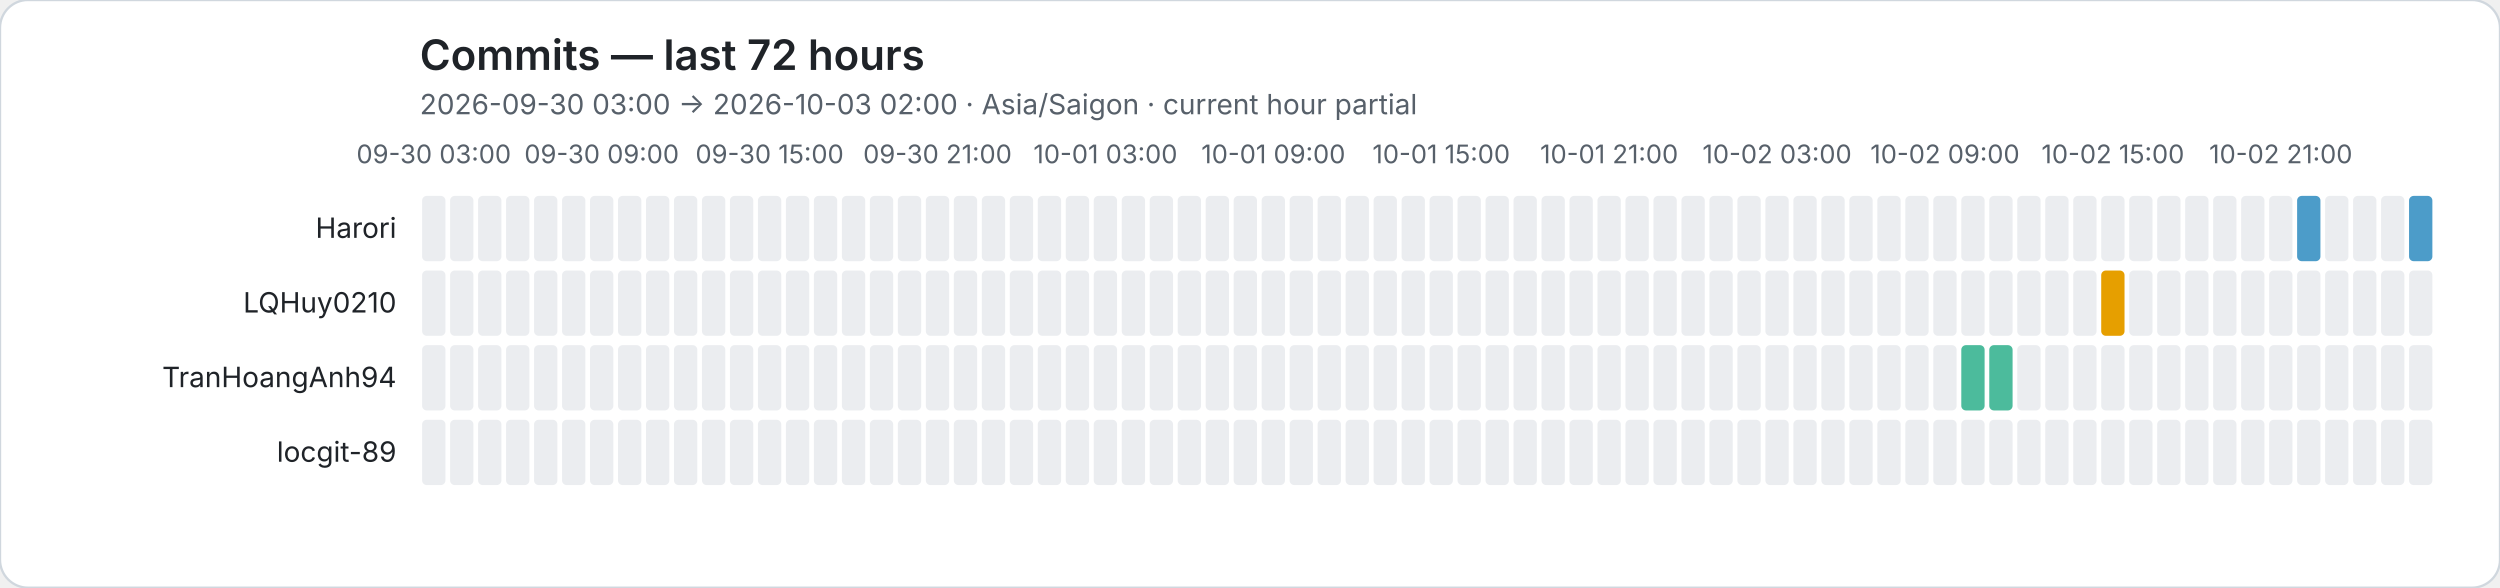
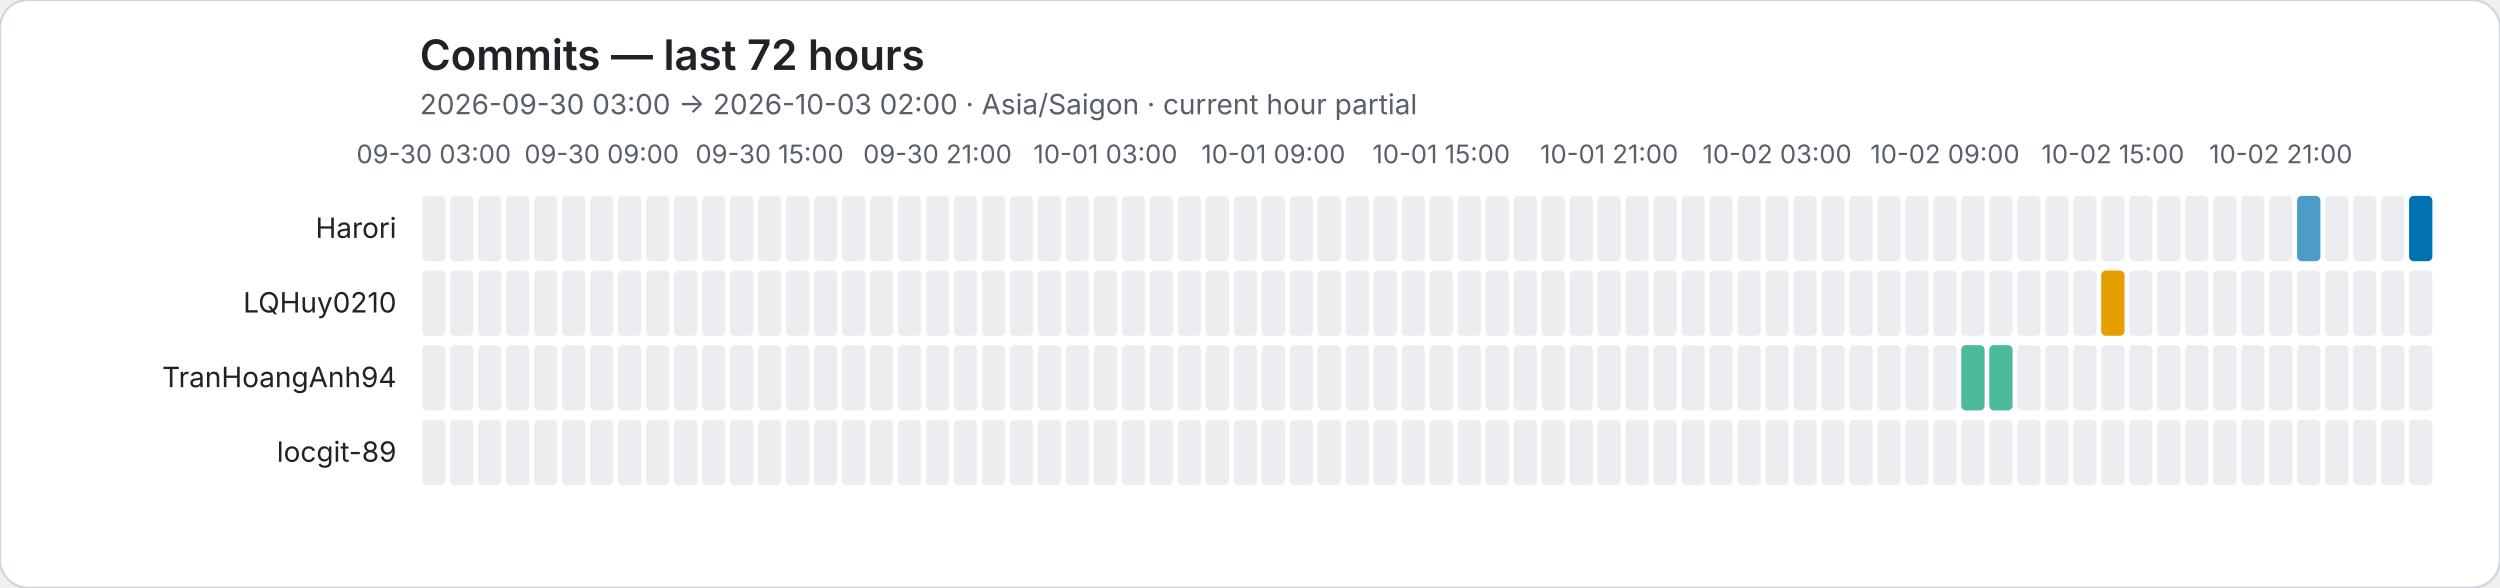
<svg xmlns="http://www.w3.org/2000/svg" role="img" viewBox="0 0 1072 252">
  <rect width="1072" height="252" rx="12" fill="#ffffff" stroke="#d0d7de" />
  <style>text{font-family:system-ui,-apple-system,BlinkMacSystemFont,"Segoe UI",sans-serif}.axis{fill:#57606a;font-size:11px}.heading{fill:#1f2328;font-size:18px;font-weight:600}.subheading{fill:#57606a;font-size:12px}.name{fill:#1f2328;font-size:12px}</style>
  <text class="heading" x="180" y="30">Commits — last 72 hours</text>
  <text class="subheading" x="180" y="49">2026-09-30 03:00 → 2026-10-03 02:00 · Asia/Saigon · current hour partial</text>
  <text class="axis" x="186" y="70" text-anchor="middle">09-30 03:00</text>
  <text class="axis" x="258" y="70" text-anchor="middle">09-30 09:00</text>
  <text class="axis" x="330" y="70" text-anchor="middle">09-30 15:00</text>
  <text class="axis" x="402" y="70" text-anchor="middle">09-30 21:00</text>
  <text class="axis" x="474" y="70" text-anchor="middle">10-01 03:00</text>
  <text class="axis" x="546" y="70" text-anchor="middle">10-01 09:00</text>
  <text class="axis" x="618" y="70" text-anchor="middle">10-01 15:00</text>
  <text class="axis" x="690" y="70" text-anchor="middle">10-01 21:00</text>
  <text class="axis" x="762" y="70" text-anchor="middle">10-02 03:00</text>
  <text class="axis" x="834" y="70" text-anchor="middle">10-02 09:00</text>
  <text class="axis" x="906" y="70" text-anchor="middle">10-02 15:00</text>
  <text class="axis" x="978" y="70" text-anchor="middle">10-02 21:00</text>
  <text class="name" x="170" y="102" text-anchor="end">Harori</text>
  <rect data-hour="0" x="181" y="84" width="10" height="28" rx="2" fill="#ebedf0" />
  <rect data-hour="1" x="193" y="84" width="10" height="28" rx="2" fill="#ebedf0" />
  <rect data-hour="2" x="205" y="84" width="10" height="28" rx="2" fill="#ebedf0" />
  <rect data-hour="3" x="217" y="84" width="10" height="28" rx="2" fill="#ebedf0" />
  <rect data-hour="4" x="229" y="84" width="10" height="28" rx="2" fill="#ebedf0" />
  <rect data-hour="5" x="241" y="84" width="10" height="28" rx="2" fill="#ebedf0" />
  <rect data-hour="6" x="253" y="84" width="10" height="28" rx="2" fill="#ebedf0" />
  <rect data-hour="7" x="265" y="84" width="10" height="28" rx="2" fill="#ebedf0" />
  <rect data-hour="8" x="277" y="84" width="10" height="28" rx="2" fill="#ebedf0" />
  <rect data-hour="9" x="289" y="84" width="10" height="28" rx="2" fill="#ebedf0" />
  <rect data-hour="10" x="301" y="84" width="10" height="28" rx="2" fill="#ebedf0" />
  <rect data-hour="11" x="313" y="84" width="10" height="28" rx="2" fill="#ebedf0" />
  <rect data-hour="12" x="325" y="84" width="10" height="28" rx="2" fill="#ebedf0" />
  <rect data-hour="13" x="337" y="84" width="10" height="28" rx="2" fill="#ebedf0" />
  <rect data-hour="14" x="349" y="84" width="10" height="28" rx="2" fill="#ebedf0" />
  <rect data-hour="15" x="361" y="84" width="10" height="28" rx="2" fill="#ebedf0" />
  <rect data-hour="16" x="373" y="84" width="10" height="28" rx="2" fill="#ebedf0" />
  <rect data-hour="17" x="385" y="84" width="10" height="28" rx="2" fill="#ebedf0" />
  <rect data-hour="18" x="397" y="84" width="10" height="28" rx="2" fill="#ebedf0" />
  <rect data-hour="19" x="409" y="84" width="10" height="28" rx="2" fill="#ebedf0" />
  <rect data-hour="20" x="421" y="84" width="10" height="28" rx="2" fill="#ebedf0" />
  <rect data-hour="21" x="433" y="84" width="10" height="28" rx="2" fill="#ebedf0" />
  <rect data-hour="22" x="445" y="84" width="10" height="28" rx="2" fill="#ebedf0" />
  <rect data-hour="23" x="457" y="84" width="10" height="28" rx="2" fill="#ebedf0" />
  <rect data-hour="24" x="469" y="84" width="10" height="28" rx="2" fill="#ebedf0" />
  <rect data-hour="25" x="481" y="84" width="10" height="28" rx="2" fill="#ebedf0" />
  <rect data-hour="26" x="493" y="84" width="10" height="28" rx="2" fill="#ebedf0" />
  <rect data-hour="27" x="505" y="84" width="10" height="28" rx="2" fill="#ebedf0" />
  <rect data-hour="28" x="517" y="84" width="10" height="28" rx="2" fill="#ebedf0" />
  <rect data-hour="29" x="529" y="84" width="10" height="28" rx="2" fill="#ebedf0" />
  <rect data-hour="30" x="541" y="84" width="10" height="28" rx="2" fill="#ebedf0" />
  <rect data-hour="31" x="553" y="84" width="10" height="28" rx="2" fill="#ebedf0" />
  <rect data-hour="32" x="565" y="84" width="10" height="28" rx="2" fill="#ebedf0" />
  <rect data-hour="33" x="577" y="84" width="10" height="28" rx="2" fill="#ebedf0" />
  <rect data-hour="34" x="589" y="84" width="10" height="28" rx="2" fill="#ebedf0" />
  <rect data-hour="35" x="601" y="84" width="10" height="28" rx="2" fill="#ebedf0" />
  <rect data-hour="36" x="613" y="84" width="10" height="28" rx="2" fill="#ebedf0" />
  <rect data-hour="37" x="625" y="84" width="10" height="28" rx="2" fill="#ebedf0" />
  <rect data-hour="38" x="637" y="84" width="10" height="28" rx="2" fill="#ebedf0" />
  <rect data-hour="39" x="649" y="84" width="10" height="28" rx="2" fill="#ebedf0" />
  <rect data-hour="40" x="661" y="84" width="10" height="28" rx="2" fill="#ebedf0" />
  <rect data-hour="41" x="673" y="84" width="10" height="28" rx="2" fill="#ebedf0" />
  <rect data-hour="42" x="685" y="84" width="10" height="28" rx="2" fill="#ebedf0" />
  <rect data-hour="43" x="697" y="84" width="10" height="28" rx="2" fill="#ebedf0" />
  <rect data-hour="44" x="709" y="84" width="10" height="28" rx="2" fill="#ebedf0" />
  <rect data-hour="45" x="721" y="84" width="10" height="28" rx="2" fill="#ebedf0" />
  <rect data-hour="46" x="733" y="84" width="10" height="28" rx="2" fill="#ebedf0" />
  <rect data-hour="47" x="745" y="84" width="10" height="28" rx="2" fill="#ebedf0" />
  <rect data-hour="48" x="757" y="84" width="10" height="28" rx="2" fill="#ebedf0" />
  <rect data-hour="49" x="769" y="84" width="10" height="28" rx="2" fill="#ebedf0" />
  <rect data-hour="50" x="781" y="84" width="10" height="28" rx="2" fill="#ebedf0" />
  <rect data-hour="51" x="793" y="84" width="10" height="28" rx="2" fill="#ebedf0" />
  <rect data-hour="52" x="805" y="84" width="10" height="28" rx="2" fill="#ebedf0" />
  <rect data-hour="53" x="817" y="84" width="10" height="28" rx="2" fill="#ebedf0" />
  <rect data-hour="54" x="829" y="84" width="10" height="28" rx="2" fill="#ebedf0" />
  <rect data-hour="55" x="841" y="84" width="10" height="28" rx="2" fill="#ebedf0" />
  <rect data-hour="56" x="853" y="84" width="10" height="28" rx="2" fill="#ebedf0" />
  <rect data-hour="57" x="865" y="84" width="10" height="28" rx="2" fill="#ebedf0" />
  <rect data-hour="58" x="877" y="84" width="10" height="28" rx="2" fill="#ebedf0" />
  <rect data-hour="59" x="889" y="84" width="10" height="28" rx="2" fill="#ebedf0" />
  <rect data-hour="60" x="901" y="84" width="10" height="28" rx="2" fill="#ebedf0" />
  <rect data-hour="61" x="913" y="84" width="10" height="28" rx="2" fill="#ebedf0" />
  <rect data-hour="62" x="925" y="84" width="10" height="28" rx="2" fill="#ebedf0" />
  <rect data-hour="63" x="937" y="84" width="10" height="28" rx="2" fill="#ebedf0" />
  <rect data-hour="64" x="949" y="84" width="10" height="28" rx="2" fill="#ebedf0" />
  <rect data-hour="65" x="961" y="84" width="10" height="28" rx="2" fill="#ebedf0" />
  <rect data-hour="66" x="973" y="84" width="10" height="28" rx="2" fill="#ebedf0" />
  <rect data-hour="67" x="985" y="84" width="10" height="28" rx="2" fill="rgba(0, 114, 178, 0.70)" />
  <rect data-hour="68" x="997" y="84" width="10" height="28" rx="2" fill="#ebedf0" />
  <rect data-hour="69" x="1009" y="84" width="10" height="28" rx="2" fill="#ebedf0" />
  <rect data-hour="70" x="1021" y="84" width="10" height="28" rx="2" fill="#ebedf0" />
-   <rect data-hour="71" x="1033" y="84" width="10" height="28" rx="2" fill="rgba(0, 114, 178, 0.70)" />
+   <rect data-hour="71" x="1033" y="84" width="10" height="28" rx="2" fill="rgba(0, 114, 178, 1.00)" />
  <text class="name" x="170" y="134" text-anchor="end">LQHuy0210</text>
  <rect data-hour="0" x="181" y="116" width="10" height="28" rx="2" fill="#ebedf0" />
  <rect data-hour="1" x="193" y="116" width="10" height="28" rx="2" fill="#ebedf0" />
  <rect data-hour="2" x="205" y="116" width="10" height="28" rx="2" fill="#ebedf0" />
  <rect data-hour="3" x="217" y="116" width="10" height="28" rx="2" fill="#ebedf0" />
  <rect data-hour="4" x="229" y="116" width="10" height="28" rx="2" fill="#ebedf0" />
  <rect data-hour="5" x="241" y="116" width="10" height="28" rx="2" fill="#ebedf0" />
  <rect data-hour="6" x="253" y="116" width="10" height="28" rx="2" fill="#ebedf0" />
  <rect data-hour="7" x="265" y="116" width="10" height="28" rx="2" fill="#ebedf0" />
  <rect data-hour="8" x="277" y="116" width="10" height="28" rx="2" fill="#ebedf0" />
  <rect data-hour="9" x="289" y="116" width="10" height="28" rx="2" fill="#ebedf0" />
  <rect data-hour="10" x="301" y="116" width="10" height="28" rx="2" fill="#ebedf0" />
  <rect data-hour="11" x="313" y="116" width="10" height="28" rx="2" fill="#ebedf0" />
  <rect data-hour="12" x="325" y="116" width="10" height="28" rx="2" fill="#ebedf0" />
  <rect data-hour="13" x="337" y="116" width="10" height="28" rx="2" fill="#ebedf0" />
  <rect data-hour="14" x="349" y="116" width="10" height="28" rx="2" fill="#ebedf0" />
  <rect data-hour="15" x="361" y="116" width="10" height="28" rx="2" fill="#ebedf0" />
  <rect data-hour="16" x="373" y="116" width="10" height="28" rx="2" fill="#ebedf0" />
  <rect data-hour="17" x="385" y="116" width="10" height="28" rx="2" fill="#ebedf0" />
  <rect data-hour="18" x="397" y="116" width="10" height="28" rx="2" fill="#ebedf0" />
  <rect data-hour="19" x="409" y="116" width="10" height="28" rx="2" fill="#ebedf0" />
  <rect data-hour="20" x="421" y="116" width="10" height="28" rx="2" fill="#ebedf0" />
  <rect data-hour="21" x="433" y="116" width="10" height="28" rx="2" fill="#ebedf0" />
  <rect data-hour="22" x="445" y="116" width="10" height="28" rx="2" fill="#ebedf0" />
  <rect data-hour="23" x="457" y="116" width="10" height="28" rx="2" fill="#ebedf0" />
  <rect data-hour="24" x="469" y="116" width="10" height="28" rx="2" fill="#ebedf0" />
  <rect data-hour="25" x="481" y="116" width="10" height="28" rx="2" fill="#ebedf0" />
  <rect data-hour="26" x="493" y="116" width="10" height="28" rx="2" fill="#ebedf0" />
  <rect data-hour="27" x="505" y="116" width="10" height="28" rx="2" fill="#ebedf0" />
  <rect data-hour="28" x="517" y="116" width="10" height="28" rx="2" fill="#ebedf0" />
  <rect data-hour="29" x="529" y="116" width="10" height="28" rx="2" fill="#ebedf0" />
  <rect data-hour="30" x="541" y="116" width="10" height="28" rx="2" fill="#ebedf0" />
  <rect data-hour="31" x="553" y="116" width="10" height="28" rx="2" fill="#ebedf0" />
  <rect data-hour="32" x="565" y="116" width="10" height="28" rx="2" fill="#ebedf0" />
  <rect data-hour="33" x="577" y="116" width="10" height="28" rx="2" fill="#ebedf0" />
  <rect data-hour="34" x="589" y="116" width="10" height="28" rx="2" fill="#ebedf0" />
  <rect data-hour="35" x="601" y="116" width="10" height="28" rx="2" fill="#ebedf0" />
  <rect data-hour="36" x="613" y="116" width="10" height="28" rx="2" fill="#ebedf0" />
  <rect data-hour="37" x="625" y="116" width="10" height="28" rx="2" fill="#ebedf0" />
  <rect data-hour="38" x="637" y="116" width="10" height="28" rx="2" fill="#ebedf0" />
  <rect data-hour="39" x="649" y="116" width="10" height="28" rx="2" fill="#ebedf0" />
  <rect data-hour="40" x="661" y="116" width="10" height="28" rx="2" fill="#ebedf0" />
  <rect data-hour="41" x="673" y="116" width="10" height="28" rx="2" fill="#ebedf0" />
  <rect data-hour="42" x="685" y="116" width="10" height="28" rx="2" fill="#ebedf0" />
  <rect data-hour="43" x="697" y="116" width="10" height="28" rx="2" fill="#ebedf0" />
  <rect data-hour="44" x="709" y="116" width="10" height="28" rx="2" fill="#ebedf0" />
  <rect data-hour="45" x="721" y="116" width="10" height="28" rx="2" fill="#ebedf0" />
  <rect data-hour="46" x="733" y="116" width="10" height="28" rx="2" fill="#ebedf0" />
  <rect data-hour="47" x="745" y="116" width="10" height="28" rx="2" fill="#ebedf0" />
  <rect data-hour="48" x="757" y="116" width="10" height="28" rx="2" fill="#ebedf0" />
  <rect data-hour="49" x="769" y="116" width="10" height="28" rx="2" fill="#ebedf0" />
  <rect data-hour="50" x="781" y="116" width="10" height="28" rx="2" fill="#ebedf0" />
  <rect data-hour="51" x="793" y="116" width="10" height="28" rx="2" fill="#ebedf0" />
  <rect data-hour="52" x="805" y="116" width="10" height="28" rx="2" fill="#ebedf0" />
  <rect data-hour="53" x="817" y="116" width="10" height="28" rx="2" fill="#ebedf0" />
  <rect data-hour="54" x="829" y="116" width="10" height="28" rx="2" fill="#ebedf0" />
  <rect data-hour="55" x="841" y="116" width="10" height="28" rx="2" fill="#ebedf0" />
  <rect data-hour="56" x="853" y="116" width="10" height="28" rx="2" fill="#ebedf0" />
  <rect data-hour="57" x="865" y="116" width="10" height="28" rx="2" fill="#ebedf0" />
  <rect data-hour="58" x="877" y="116" width="10" height="28" rx="2" fill="#ebedf0" />
  <rect data-hour="59" x="889" y="116" width="10" height="28" rx="2" fill="#ebedf0" />
  <rect data-hour="60" x="901" y="116" width="10" height="28" rx="2" fill="rgba(230, 159, 0, 1.00)" />
  <rect data-hour="61" x="913" y="116" width="10" height="28" rx="2" fill="#ebedf0" />
  <rect data-hour="62" x="925" y="116" width="10" height="28" rx="2" fill="#ebedf0" />
  <rect data-hour="63" x="937" y="116" width="10" height="28" rx="2" fill="#ebedf0" />
  <rect data-hour="64" x="949" y="116" width="10" height="28" rx="2" fill="#ebedf0" />
  <rect data-hour="65" x="961" y="116" width="10" height="28" rx="2" fill="#ebedf0" />
  <rect data-hour="66" x="973" y="116" width="10" height="28" rx="2" fill="#ebedf0" />
  <rect data-hour="67" x="985" y="116" width="10" height="28" rx="2" fill="#ebedf0" />
  <rect data-hour="68" x="997" y="116" width="10" height="28" rx="2" fill="#ebedf0" />
  <rect data-hour="69" x="1009" y="116" width="10" height="28" rx="2" fill="#ebedf0" />
  <rect data-hour="70" x="1021" y="116" width="10" height="28" rx="2" fill="#ebedf0" />
  <rect data-hour="71" x="1033" y="116" width="10" height="28" rx="2" fill="#ebedf0" />
  <text class="name" x="170" y="166" text-anchor="end">TranHoangAnh94</text>
  <rect data-hour="0" x="181" y="148" width="10" height="28" rx="2" fill="#ebedf0" />
  <rect data-hour="1" x="193" y="148" width="10" height="28" rx="2" fill="#ebedf0" />
  <rect data-hour="2" x="205" y="148" width="10" height="28" rx="2" fill="#ebedf0" />
  <rect data-hour="3" x="217" y="148" width="10" height="28" rx="2" fill="#ebedf0" />
  <rect data-hour="4" x="229" y="148" width="10" height="28" rx="2" fill="#ebedf0" />
  <rect data-hour="5" x="241" y="148" width="10" height="28" rx="2" fill="#ebedf0" />
  <rect data-hour="6" x="253" y="148" width="10" height="28" rx="2" fill="#ebedf0" />
  <rect data-hour="7" x="265" y="148" width="10" height="28" rx="2" fill="#ebedf0" />
  <rect data-hour="8" x="277" y="148" width="10" height="28" rx="2" fill="#ebedf0" />
  <rect data-hour="9" x="289" y="148" width="10" height="28" rx="2" fill="#ebedf0" />
  <rect data-hour="10" x="301" y="148" width="10" height="28" rx="2" fill="#ebedf0" />
  <rect data-hour="11" x="313" y="148" width="10" height="28" rx="2" fill="#ebedf0" />
  <rect data-hour="12" x="325" y="148" width="10" height="28" rx="2" fill="#ebedf0" />
  <rect data-hour="13" x="337" y="148" width="10" height="28" rx="2" fill="#ebedf0" />
  <rect data-hour="14" x="349" y="148" width="10" height="28" rx="2" fill="#ebedf0" />
  <rect data-hour="15" x="361" y="148" width="10" height="28" rx="2" fill="#ebedf0" />
  <rect data-hour="16" x="373" y="148" width="10" height="28" rx="2" fill="#ebedf0" />
  <rect data-hour="17" x="385" y="148" width="10" height="28" rx="2" fill="#ebedf0" />
  <rect data-hour="18" x="397" y="148" width="10" height="28" rx="2" fill="#ebedf0" />
  <rect data-hour="19" x="409" y="148" width="10" height="28" rx="2" fill="#ebedf0" />
  <rect data-hour="20" x="421" y="148" width="10" height="28" rx="2" fill="#ebedf0" />
  <rect data-hour="21" x="433" y="148" width="10" height="28" rx="2" fill="#ebedf0" />
  <rect data-hour="22" x="445" y="148" width="10" height="28" rx="2" fill="#ebedf0" />
  <rect data-hour="23" x="457" y="148" width="10" height="28" rx="2" fill="#ebedf0" />
  <rect data-hour="24" x="469" y="148" width="10" height="28" rx="2" fill="#ebedf0" />
  <rect data-hour="25" x="481" y="148" width="10" height="28" rx="2" fill="#ebedf0" />
  <rect data-hour="26" x="493" y="148" width="10" height="28" rx="2" fill="#ebedf0" />
  <rect data-hour="27" x="505" y="148" width="10" height="28" rx="2" fill="#ebedf0" />
  <rect data-hour="28" x="517" y="148" width="10" height="28" rx="2" fill="#ebedf0" />
  <rect data-hour="29" x="529" y="148" width="10" height="28" rx="2" fill="#ebedf0" />
  <rect data-hour="30" x="541" y="148" width="10" height="28" rx="2" fill="#ebedf0" />
  <rect data-hour="31" x="553" y="148" width="10" height="28" rx="2" fill="#ebedf0" />
  <rect data-hour="32" x="565" y="148" width="10" height="28" rx="2" fill="#ebedf0" />
  <rect data-hour="33" x="577" y="148" width="10" height="28" rx="2" fill="#ebedf0" />
  <rect data-hour="34" x="589" y="148" width="10" height="28" rx="2" fill="#ebedf0" />
  <rect data-hour="35" x="601" y="148" width="10" height="28" rx="2" fill="#ebedf0" />
  <rect data-hour="36" x="613" y="148" width="10" height="28" rx="2" fill="#ebedf0" />
  <rect data-hour="37" x="625" y="148" width="10" height="28" rx="2" fill="#ebedf0" />
  <rect data-hour="38" x="637" y="148" width="10" height="28" rx="2" fill="#ebedf0" />
  <rect data-hour="39" x="649" y="148" width="10" height="28" rx="2" fill="#ebedf0" />
  <rect data-hour="40" x="661" y="148" width="10" height="28" rx="2" fill="#ebedf0" />
  <rect data-hour="41" x="673" y="148" width="10" height="28" rx="2" fill="#ebedf0" />
  <rect data-hour="42" x="685" y="148" width="10" height="28" rx="2" fill="#ebedf0" />
  <rect data-hour="43" x="697" y="148" width="10" height="28" rx="2" fill="#ebedf0" />
  <rect data-hour="44" x="709" y="148" width="10" height="28" rx="2" fill="#ebedf0" />
  <rect data-hour="45" x="721" y="148" width="10" height="28" rx="2" fill="#ebedf0" />
  <rect data-hour="46" x="733" y="148" width="10" height="28" rx="2" fill="#ebedf0" />
  <rect data-hour="47" x="745" y="148" width="10" height="28" rx="2" fill="#ebedf0" />
  <rect data-hour="48" x="757" y="148" width="10" height="28" rx="2" fill="#ebedf0" />
  <rect data-hour="49" x="769" y="148" width="10" height="28" rx="2" fill="#ebedf0" />
  <rect data-hour="50" x="781" y="148" width="10" height="28" rx="2" fill="#ebedf0" />
  <rect data-hour="51" x="793" y="148" width="10" height="28" rx="2" fill="#ebedf0" />
  <rect data-hour="52" x="805" y="148" width="10" height="28" rx="2" fill="#ebedf0" />
  <rect data-hour="53" x="817" y="148" width="10" height="28" rx="2" fill="#ebedf0" />
  <rect data-hour="54" x="829" y="148" width="10" height="28" rx="2" fill="#ebedf0" />
  <rect data-hour="55" x="841" y="148" width="10" height="28" rx="2" fill="rgba(0, 158, 115, 0.70)" />
  <rect data-hour="56" x="853" y="148" width="10" height="28" rx="2" fill="rgba(0, 158, 115, 0.70)" />
  <rect data-hour="57" x="865" y="148" width="10" height="28" rx="2" fill="#ebedf0" />
  <rect data-hour="58" x="877" y="148" width="10" height="28" rx="2" fill="#ebedf0" />
  <rect data-hour="59" x="889" y="148" width="10" height="28" rx="2" fill="#ebedf0" />
  <rect data-hour="60" x="901" y="148" width="10" height="28" rx="2" fill="#ebedf0" />
  <rect data-hour="61" x="913" y="148" width="10" height="28" rx="2" fill="#ebedf0" />
  <rect data-hour="62" x="925" y="148" width="10" height="28" rx="2" fill="#ebedf0" />
  <rect data-hour="63" x="937" y="148" width="10" height="28" rx="2" fill="#ebedf0" />
  <rect data-hour="64" x="949" y="148" width="10" height="28" rx="2" fill="#ebedf0" />
  <rect data-hour="65" x="961" y="148" width="10" height="28" rx="2" fill="#ebedf0" />
  <rect data-hour="66" x="973" y="148" width="10" height="28" rx="2" fill="#ebedf0" />
  <rect data-hour="67" x="985" y="148" width="10" height="28" rx="2" fill="#ebedf0" />
  <rect data-hour="68" x="997" y="148" width="10" height="28" rx="2" fill="#ebedf0" />
  <rect data-hour="69" x="1009" y="148" width="10" height="28" rx="2" fill="#ebedf0" />
  <rect data-hour="70" x="1021" y="148" width="10" height="28" rx="2" fill="#ebedf0" />
  <rect data-hour="71" x="1033" y="148" width="10" height="28" rx="2" fill="#ebedf0" />
  <text class="name" x="170" y="198" text-anchor="end">locgit-89</text>
  <rect data-hour="0" x="181" y="180" width="10" height="28" rx="2" fill="#ebedf0" />
  <rect data-hour="1" x="193" y="180" width="10" height="28" rx="2" fill="#ebedf0" />
  <rect data-hour="2" x="205" y="180" width="10" height="28" rx="2" fill="#ebedf0" />
  <rect data-hour="3" x="217" y="180" width="10" height="28" rx="2" fill="#ebedf0" />
  <rect data-hour="4" x="229" y="180" width="10" height="28" rx="2" fill="#ebedf0" />
  <rect data-hour="5" x="241" y="180" width="10" height="28" rx="2" fill="#ebedf0" />
  <rect data-hour="6" x="253" y="180" width="10" height="28" rx="2" fill="#ebedf0" />
  <rect data-hour="7" x="265" y="180" width="10" height="28" rx="2" fill="#ebedf0" />
  <rect data-hour="8" x="277" y="180" width="10" height="28" rx="2" fill="#ebedf0" />
  <rect data-hour="9" x="289" y="180" width="10" height="28" rx="2" fill="#ebedf0" />
  <rect data-hour="10" x="301" y="180" width="10" height="28" rx="2" fill="#ebedf0" />
  <rect data-hour="11" x="313" y="180" width="10" height="28" rx="2" fill="#ebedf0" />
  <rect data-hour="12" x="325" y="180" width="10" height="28" rx="2" fill="#ebedf0" />
  <rect data-hour="13" x="337" y="180" width="10" height="28" rx="2" fill="#ebedf0" />
  <rect data-hour="14" x="349" y="180" width="10" height="28" rx="2" fill="#ebedf0" />
  <rect data-hour="15" x="361" y="180" width="10" height="28" rx="2" fill="#ebedf0" />
  <rect data-hour="16" x="373" y="180" width="10" height="28" rx="2" fill="#ebedf0" />
  <rect data-hour="17" x="385" y="180" width="10" height="28" rx="2" fill="#ebedf0" />
  <rect data-hour="18" x="397" y="180" width="10" height="28" rx="2" fill="#ebedf0" />
  <rect data-hour="19" x="409" y="180" width="10" height="28" rx="2" fill="#ebedf0" />
  <rect data-hour="20" x="421" y="180" width="10" height="28" rx="2" fill="#ebedf0" />
  <rect data-hour="21" x="433" y="180" width="10" height="28" rx="2" fill="#ebedf0" />
  <rect data-hour="22" x="445" y="180" width="10" height="28" rx="2" fill="#ebedf0" />
  <rect data-hour="23" x="457" y="180" width="10" height="28" rx="2" fill="#ebedf0" />
  <rect data-hour="24" x="469" y="180" width="10" height="28" rx="2" fill="#ebedf0" />
  <rect data-hour="25" x="481" y="180" width="10" height="28" rx="2" fill="#ebedf0" />
  <rect data-hour="26" x="493" y="180" width="10" height="28" rx="2" fill="#ebedf0" />
  <rect data-hour="27" x="505" y="180" width="10" height="28" rx="2" fill="#ebedf0" />
  <rect data-hour="28" x="517" y="180" width="10" height="28" rx="2" fill="#ebedf0" />
  <rect data-hour="29" x="529" y="180" width="10" height="28" rx="2" fill="#ebedf0" />
  <rect data-hour="30" x="541" y="180" width="10" height="28" rx="2" fill="#ebedf0" />
  <rect data-hour="31" x="553" y="180" width="10" height="28" rx="2" fill="#ebedf0" />
  <rect data-hour="32" x="565" y="180" width="10" height="28" rx="2" fill="#ebedf0" />
  <rect data-hour="33" x="577" y="180" width="10" height="28" rx="2" fill="#ebedf0" />
  <rect data-hour="34" x="589" y="180" width="10" height="28" rx="2" fill="#ebedf0" />
  <rect data-hour="35" x="601" y="180" width="10" height="28" rx="2" fill="#ebedf0" />
  <rect data-hour="36" x="613" y="180" width="10" height="28" rx="2" fill="#ebedf0" />
  <rect data-hour="37" x="625" y="180" width="10" height="28" rx="2" fill="#ebedf0" />
  <rect data-hour="38" x="637" y="180" width="10" height="28" rx="2" fill="#ebedf0" />
  <rect data-hour="39" x="649" y="180" width="10" height="28" rx="2" fill="#ebedf0" />
  <rect data-hour="40" x="661" y="180" width="10" height="28" rx="2" fill="#ebedf0" />
  <rect data-hour="41" x="673" y="180" width="10" height="28" rx="2" fill="#ebedf0" />
  <rect data-hour="42" x="685" y="180" width="10" height="28" rx="2" fill="#ebedf0" />
  <rect data-hour="43" x="697" y="180" width="10" height="28" rx="2" fill="#ebedf0" />
  <rect data-hour="44" x="709" y="180" width="10" height="28" rx="2" fill="#ebedf0" />
  <rect data-hour="45" x="721" y="180" width="10" height="28" rx="2" fill="#ebedf0" />
  <rect data-hour="46" x="733" y="180" width="10" height="28" rx="2" fill="#ebedf0" />
  <rect data-hour="47" x="745" y="180" width="10" height="28" rx="2" fill="#ebedf0" />
  <rect data-hour="48" x="757" y="180" width="10" height="28" rx="2" fill="#ebedf0" />
  <rect data-hour="49" x="769" y="180" width="10" height="28" rx="2" fill="#ebedf0" />
  <rect data-hour="50" x="781" y="180" width="10" height="28" rx="2" fill="#ebedf0" />
  <rect data-hour="51" x="793" y="180" width="10" height="28" rx="2" fill="#ebedf0" />
  <rect data-hour="52" x="805" y="180" width="10" height="28" rx="2" fill="#ebedf0" />
  <rect data-hour="53" x="817" y="180" width="10" height="28" rx="2" fill="#ebedf0" />
  <rect data-hour="54" x="829" y="180" width="10" height="28" rx="2" fill="#ebedf0" />
  <rect data-hour="55" x="841" y="180" width="10" height="28" rx="2" fill="#ebedf0" />
  <rect data-hour="56" x="853" y="180" width="10" height="28" rx="2" fill="#ebedf0" />
  <rect data-hour="57" x="865" y="180" width="10" height="28" rx="2" fill="#ebedf0" />
  <rect data-hour="58" x="877" y="180" width="10" height="28" rx="2" fill="#ebedf0" />
  <rect data-hour="59" x="889" y="180" width="10" height="28" rx="2" fill="#ebedf0" />
  <rect data-hour="60" x="901" y="180" width="10" height="28" rx="2" fill="#ebedf0" />
  <rect data-hour="61" x="913" y="180" width="10" height="28" rx="2" fill="#ebedf0" />
  <rect data-hour="62" x="925" y="180" width="10" height="28" rx="2" fill="#ebedf0" />
  <rect data-hour="63" x="937" y="180" width="10" height="28" rx="2" fill="#ebedf0" />
  <rect data-hour="64" x="949" y="180" width="10" height="28" rx="2" fill="#ebedf0" />
  <rect data-hour="65" x="961" y="180" width="10" height="28" rx="2" fill="#ebedf0" />
  <rect data-hour="66" x="973" y="180" width="10" height="28" rx="2" fill="#ebedf0" />
  <rect data-hour="67" x="985" y="180" width="10" height="28" rx="2" fill="#ebedf0" />
  <rect data-hour="68" x="997" y="180" width="10" height="28" rx="2" fill="#ebedf0" />
  <rect data-hour="69" x="1009" y="180" width="10" height="28" rx="2" fill="#ebedf0" />
  <rect data-hour="70" x="1021" y="180" width="10" height="28" rx="2" fill="#ebedf0" />
  <rect data-hour="71" x="1033" y="180" width="10" height="28" rx="2" fill="#ebedf0" />
</svg>
